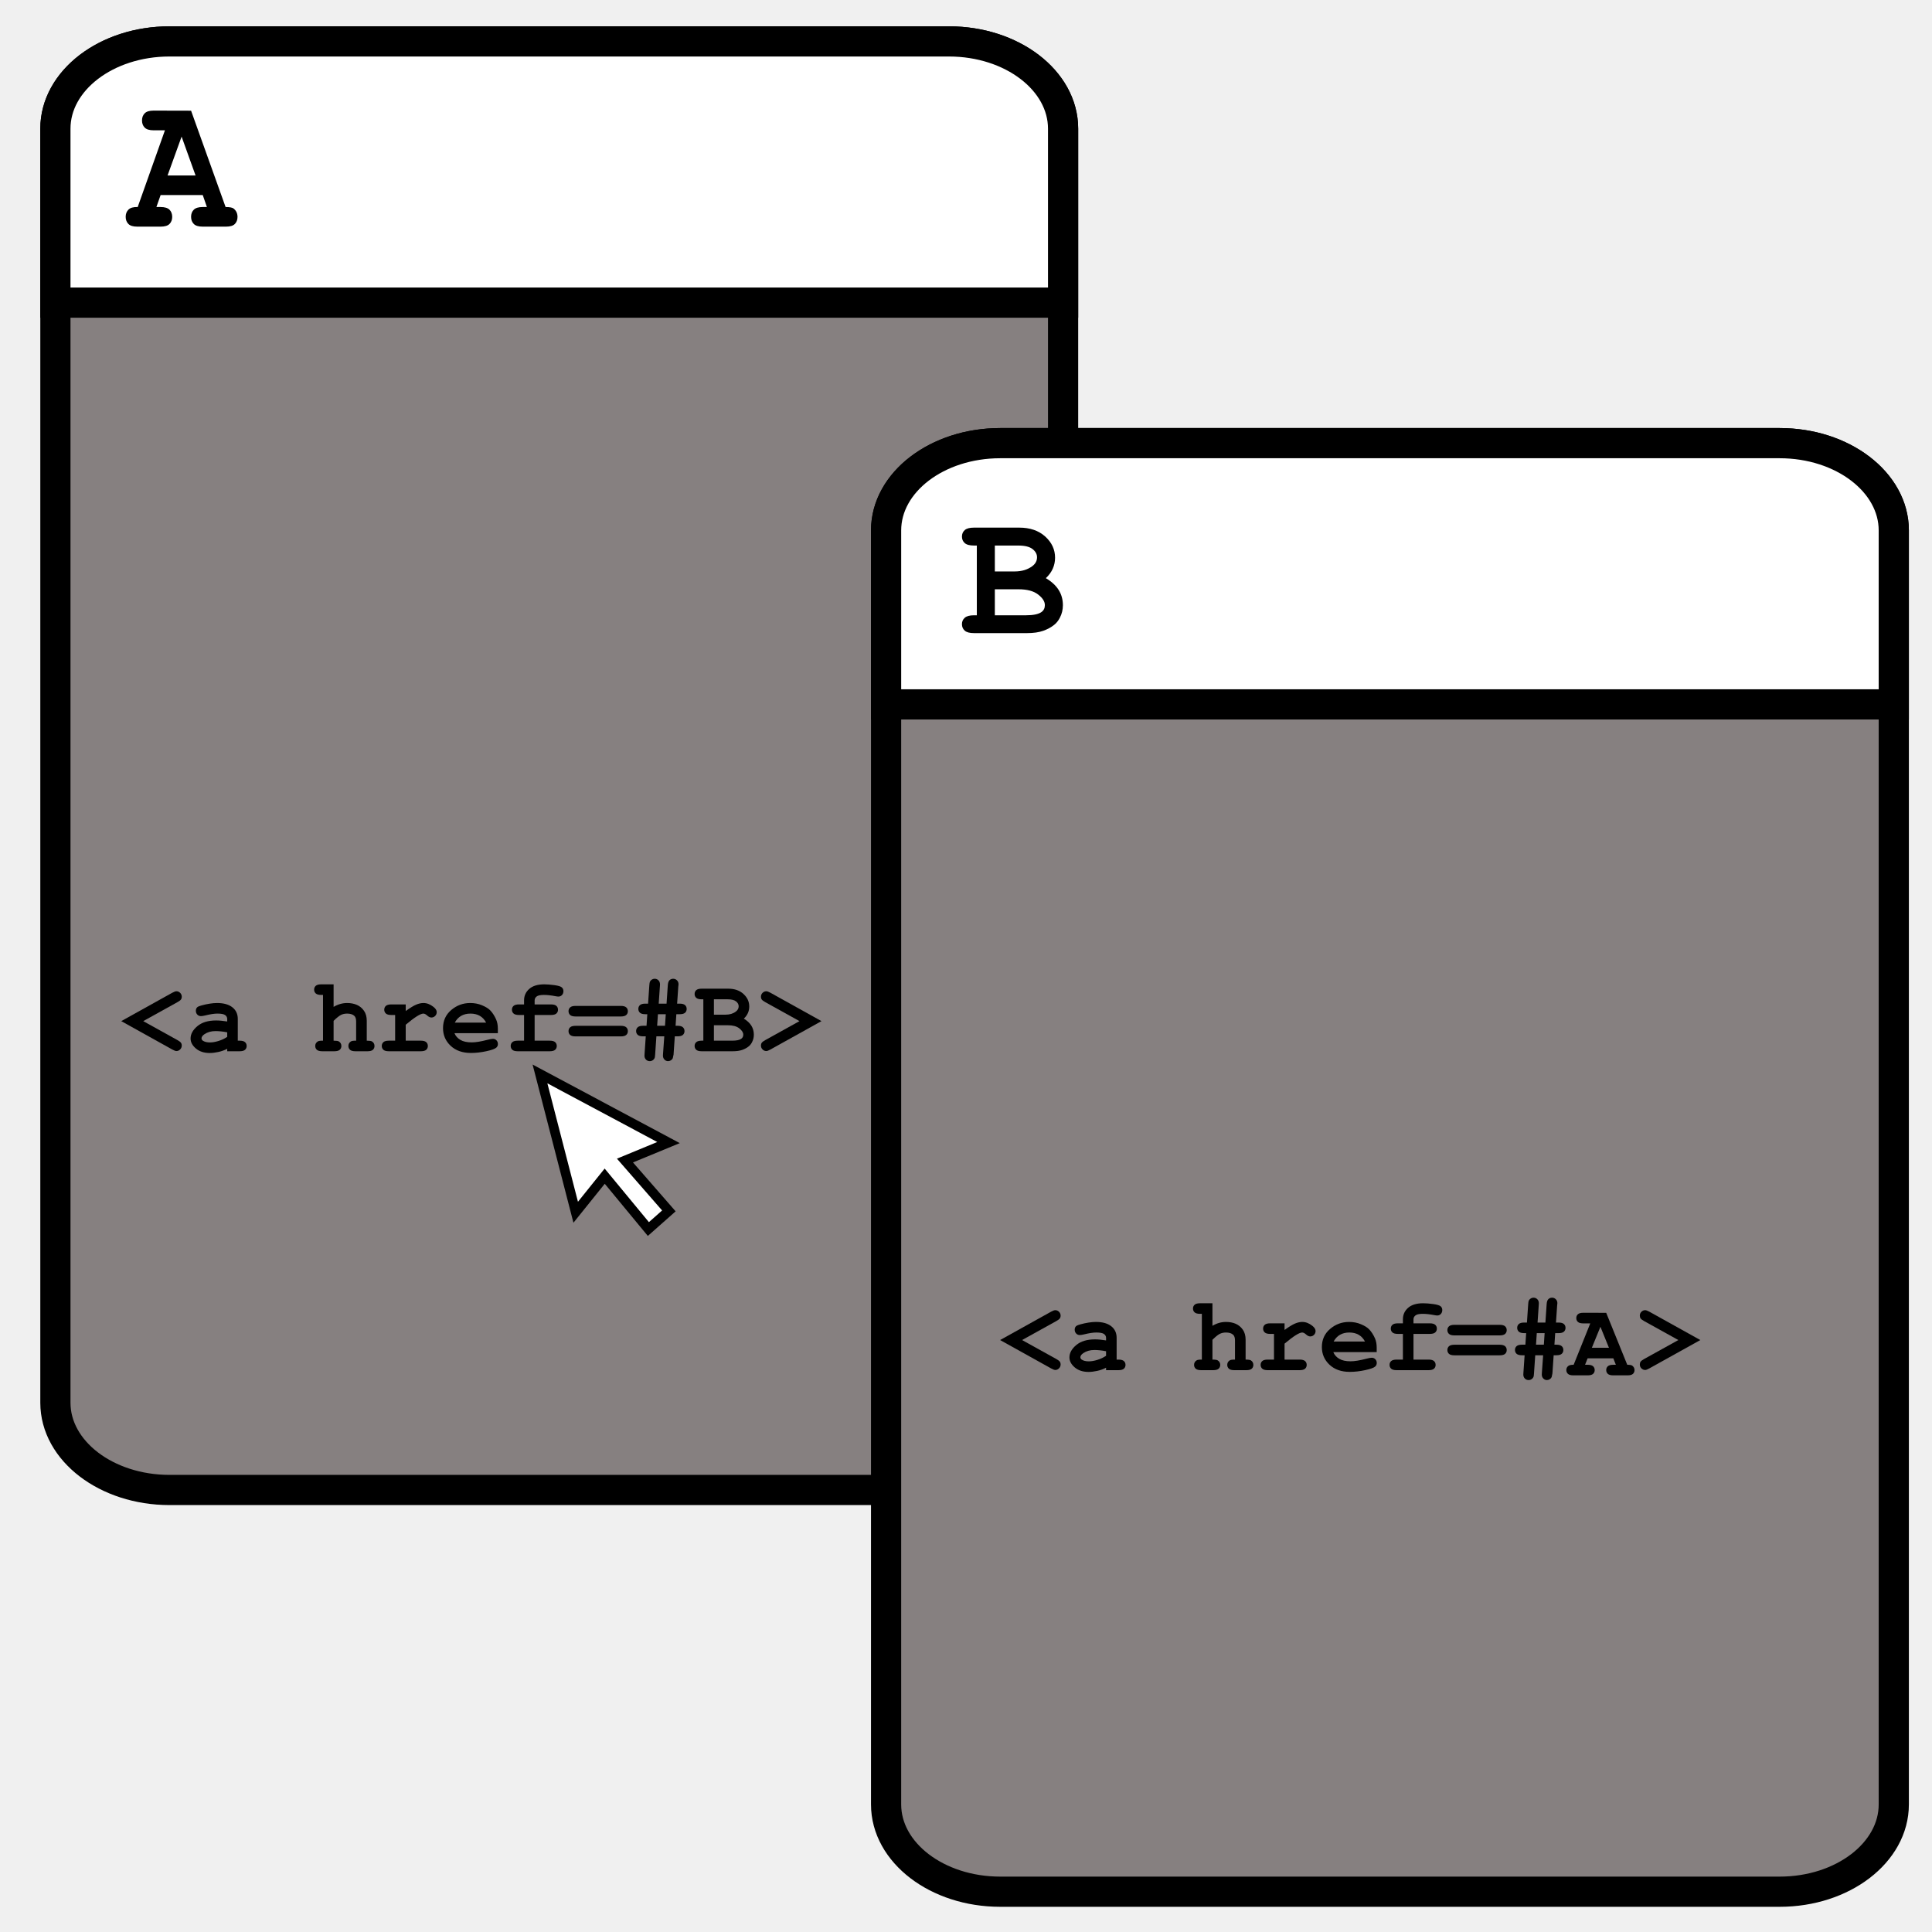
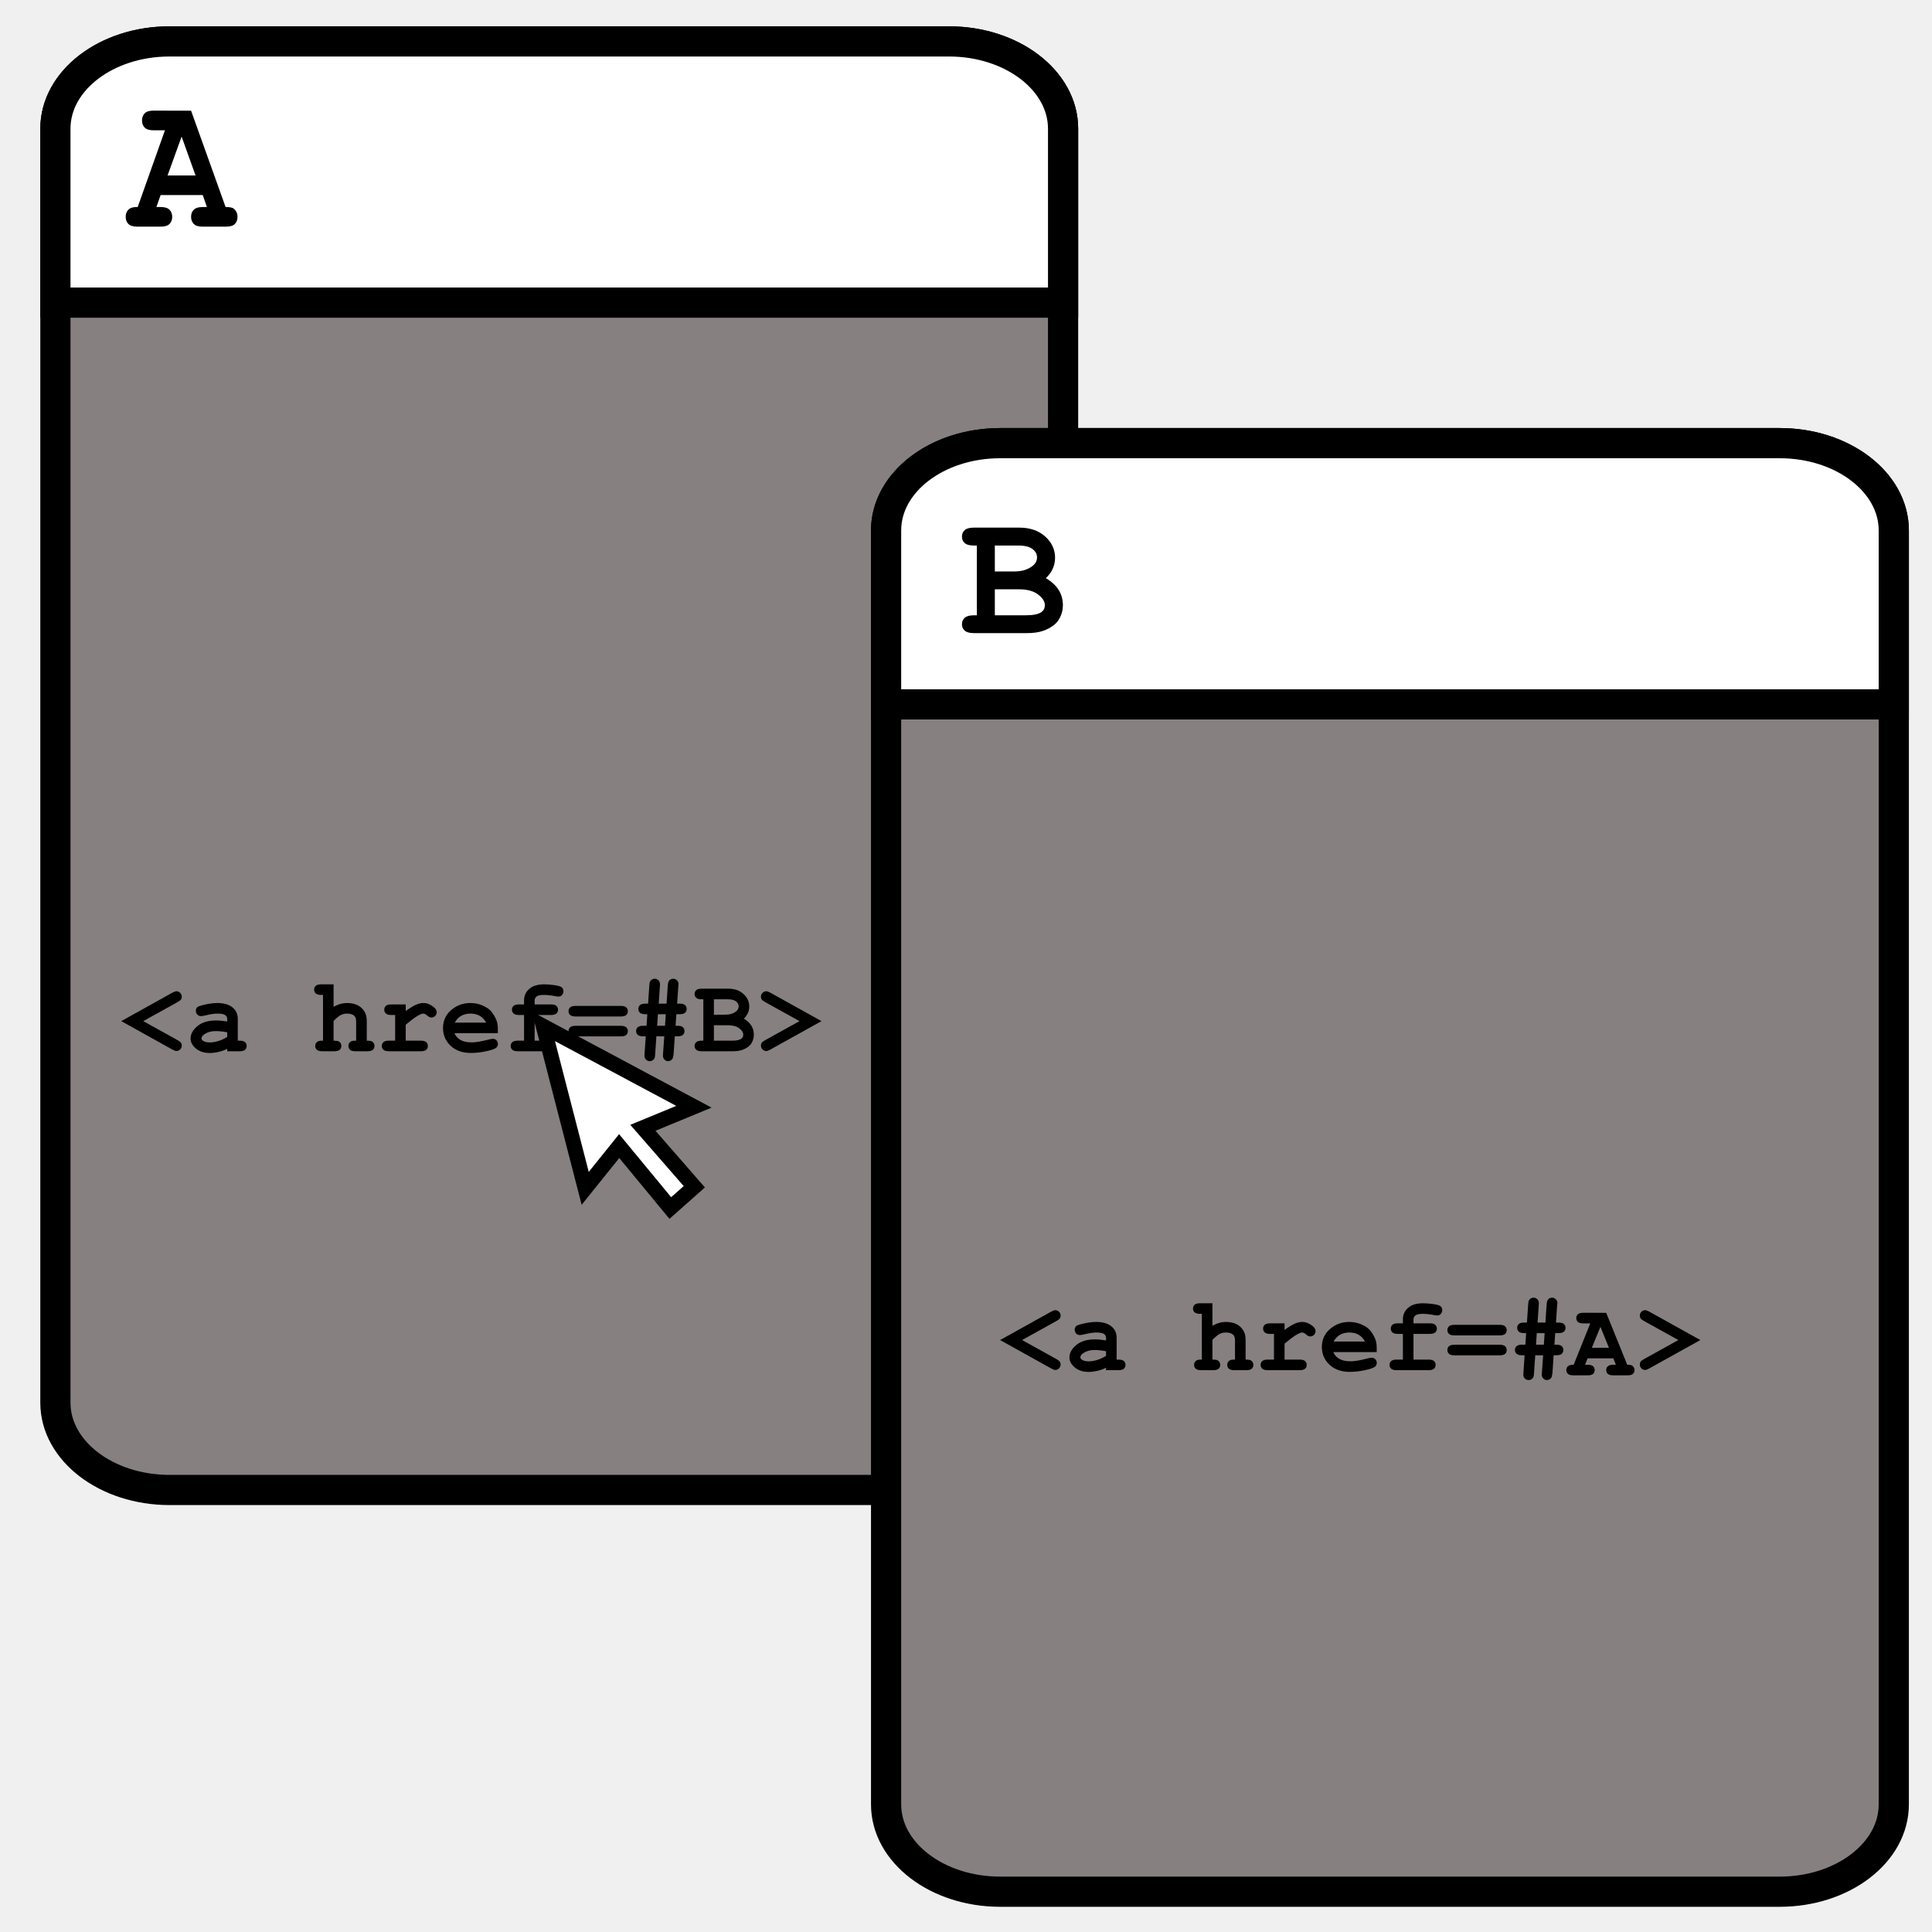
<svg xmlns="http://www.w3.org/2000/svg" version="1.1" x="0" y="0" width="256" height="256" viewBox="0, 0, 256, 256">
  <g id="Layer_1">
    <g id="left-window">
      <g>
        <path d="M22.46,5.487 L125.745,5.487 C134.095,5.487 140.865,10.665 140.865,17.051 L140.865,185.866 C140.865,192.252 134.095,197.43 125.745,197.43 L22.46,197.43 C14.11,197.43 7.34,192.252 7.34,185.866 L7.34,17.051 C7.34,10.665 14.11,5.487 22.46,5.487 z" fill="#868080" />
        <path d="M22.46,5.487 L125.745,5.487 C134.095,5.487 140.865,10.665 140.865,17.051 L140.865,185.866 C140.865,192.252 134.095,197.43 125.745,197.43 L22.46,197.43 C14.11,197.43 7.34,192.252 7.34,185.866 L7.34,17.051 C7.34,10.665 14.11,5.487 22.46,5.487 z" fill-opacity="0" stroke="#000000" stroke-width="4" />
      </g>
      <g>
        <path d="M125.745,5.487 C134.096,5.487 140.865,10.665 140.865,17.052 L140.865,40.1 L7.34,40.1 L7.34,17.051 C7.34,10.665 14.11,5.487 22.46,5.487 L125.745,5.487 z" fill="#FFFFFF" />
        <path d="M125.745,5.487 C134.096,5.487 140.865,10.665 140.865,17.052 L140.865,40.1 L7.34,40.1 L7.34,17.051 C7.34,10.665 14.11,5.487 22.46,5.487 L125.745,5.487 z" fill-opacity="0" stroke="#000000" stroke-width="4" />
        <path d="M 20.352 14.656 L 25.319 14.668 L 29.892 27.433 C 30.43 27.433 30.786 27.5 30.958 27.635 C 31.3 27.914 31.472 28.282 31.472 28.739 C 31.472 29.117 31.356 29.429 31.127 29.67 C 30.894 29.911 30.502 30.031 29.949 30.031 L 26.854 30.031 C 26.301 30.031 25.907 29.911 25.673 29.67 C 25.436 29.429 25.319 29.113 25.319 28.725 C 25.319 28.344 25.436 28.034 25.673 27.795 C 25.907 27.554 26.301 27.433 26.854 27.433 L 27.416 27.433 L 26.866 25.848 L 21.282 25.848 L 20.723 27.433 L 21.282 27.433 C 21.835 27.433 22.23 27.554 22.466 27.795 C 22.701 28.034 22.818 28.35 22.818 28.739 C 22.818 29.117 22.701 29.429 22.466 29.67 C 22.23 29.911 21.835 30.031 21.284 30.031 L 18.189 30.031 C 17.636 30.031 17.242 29.911 17.008 29.67 C 16.771 29.429 16.653 29.113 16.653 28.725 C 16.653 28.336 16.776 28.019 17.023 27.774 C 17.27 27.529 17.676 27.414 18.246 27.433 L 21.855 17.266 L 20.352 17.266 C 19.799 17.266 19.405 17.145 19.171 16.905 C 18.934 16.664 18.817 16.351 18.817 15.961 C 18.817 15.572 18.934 15.258 19.171 15.017 C 19.405 14.776 19.799 14.656 20.352 14.656 Z M 24.063 18.102 L 22.203 23.25 L 25.913 23.25 L 24.063 18.102 Z" fill="#000000" />
      </g>
      <g id="left-anchor-and-cursor">
-         <g id="left-cursor" class="cursor" transform="matrix(0.424642, 0, 0, 0.424642, 41.16686, 81.874)">
-           <path d="M71.55,142.301 L111.661,163.72 L98.068,169.33 L111.77,185.041 L105.373,190.701 L91.748,174.202 L82.697,185.463 L71.55,142.301 z" fill="#FFFFFF" />
-           <path d="M71.55,142.301 L111.661,163.72 L98.068,169.33 L111.77,185.041 L105.373,190.701 L91.748,174.202 L82.697,185.463 L71.55,142.301 z" fill-opacity="0" stroke="#000000" stroke-width="3" />
-         </g>
        <g id="left-anchor-text">
          <path d="M89.203,129.692 Q89.497,129.692 89.703,129.901 Q89.908,130.109 89.908,130.41 Q89.908,130.478 89.901,130.526 L89.88,130.683 L89.723,132.987 L90.051,132.987 Q90.557,132.987 90.772,133.182 Q90.988,133.377 90.988,133.691 Q90.988,133.999 90.776,134.194 Q90.564,134.388 90.058,134.388 L89.62,134.388 L89.518,135.92 L89.764,135.92 Q90.27,135.92 90.485,136.115 Q90.701,136.309 90.701,136.624 Q90.701,136.931 90.489,137.126 Q90.277,137.321 89.771,137.321 L89.415,137.321 L89.251,139.727 Q89.245,139.782 89.149,140.213 Q89.08,140.377 88.903,140.493 Q88.725,140.609 88.527,140.609 Q88.246,140.609 88.045,140.401 Q87.843,140.192 87.843,139.878 Q87.843,139.823 87.857,139.618 L88.021,137.321 L86.975,137.321 L86.811,139.72 Q86.784,140.083 86.756,140.151 Q86.681,140.356 86.5,140.483 Q86.319,140.609 86.1,140.609 Q85.799,140.609 85.598,140.404 Q85.396,140.199 85.396,139.878 Q85.396,139.802 85.41,139.625 L85.567,137.321 L85.225,137.321 Q84.719,137.321 84.504,137.126 Q84.288,136.931 84.288,136.617 Q84.288,136.309 84.504,136.115 Q84.719,135.92 85.225,135.92 L85.669,135.92 L85.772,134.388 L85.519,134.388 Q85.013,134.388 84.798,134.194 Q84.582,133.999 84.582,133.684 Q84.582,133.377 84.798,133.182 Q85.013,132.987 85.512,132.987 L85.874,132.987 L86.038,130.581 Q86.066,130.225 86.1,130.136 Q86.175,129.938 86.356,129.815 Q86.537,129.692 86.756,129.692 Q87.043,129.692 87.248,129.897 Q87.453,130.102 87.453,130.444 Q87.453,130.526 87.44,130.683 L87.283,132.987 L88.322,132.987 L88.486,130.581 Q88.513,130.089 88.708,129.89 Q88.903,129.692 89.203,129.692 z M88.219,134.388 L87.18,134.388 L87.077,135.92 L88.117,135.92 L88.219,134.388 z" fill="#000000" />
          <path d="M28.76,132.905 Q30.066,132.905 30.787,133.469 Q31.508,134.033 31.508,135.011 L31.508,137.895 L31.747,137.895 Q32.253,137.895 32.469,138.09 Q32.684,138.285 32.684,138.599 Q32.684,138.907 32.469,139.102 Q32.253,139.297 31.747,139.297 L30.107,139.297 L30.107,138.969 Q29.58,139.249 28.945,139.389 Q28.309,139.529 27.789,139.529 Q26.662,139.529 25.957,138.931 Q25.253,138.333 25.253,137.608 Q25.253,136.726 26.152,135.971 Q27.051,135.216 28.637,135.216 Q29.273,135.216 30.107,135.352 L30.107,135.017 Q30.107,134.703 29.837,134.505 Q29.567,134.306 28.808,134.306 Q28.186,134.306 27.195,134.553 Q26.826,134.641 26.62,134.641 Q26.34,134.641 26.145,134.44 Q25.951,134.238 25.951,133.924 Q25.951,133.746 26.019,133.616 Q26.087,133.486 26.21,133.407 Q26.333,133.329 26.723,133.219 Q27.243,133.076 27.783,132.99 Q28.323,132.905 28.76,132.905 z M28.555,136.624 Q27.701,136.624 27.085,137.041 Q26.703,137.307 26.703,137.581 Q26.703,137.779 26.887,137.902 Q27.229,138.128 27.824,138.128 Q28.329,138.128 28.969,137.929 Q29.608,137.731 30.107,137.389 L30.107,136.788 Q29.266,136.624 28.555,136.624 z" fill="#000000" />
          <path d="M62.304,132.905 Q63.159,132.905 63.873,133.206 Q64.587,133.507 64.936,133.855 Q65.428,134.361 65.749,135.106 Q65.968,135.626 65.968,136.309 L65.968,136.904 L60.219,136.904 Q60.438,137.451 60.995,137.786 Q61.552,138.121 62.502,138.121 Q63.282,138.121 64.574,137.786 Q65.107,137.649 65.312,137.649 Q65.592,137.649 65.784,137.847 Q65.975,138.046 65.975,138.346 Q65.975,138.62 65.77,138.811 Q65.496,139.064 64.437,139.293 Q63.377,139.522 62.4,139.522 Q60.718,139.522 59.71,138.572 Q58.702,137.622 58.702,136.234 Q58.702,134.758 59.792,133.831 Q60.882,132.905 62.304,132.905 z M62.338,134.306 Q61.627,134.306 61.108,134.604 Q60.588,134.901 60.26,135.503 L64.416,135.503 Q64.095,134.901 63.576,134.604 Q63.056,134.306 62.338,134.306 z" fill="#000000" />
          <path d="M96.491,131.005 Q97.748,131.005 98.514,131.705 Q99.28,132.406 99.28,133.37 Q99.28,133.828 99.102,134.231 Q98.924,134.635 98.562,134.976 Q99.225,135.373 99.557,135.903 Q99.888,136.432 99.888,137.102 Q99.888,137.635 99.649,138.094 Q99.471,138.442 99.211,138.647 Q98.863,138.934 98.357,139.115 Q97.851,139.297 97.092,139.297 L92.977,139.297 Q92.471,139.297 92.256,139.102 Q92.04,138.907 92.04,138.593 Q92.04,138.285 92.259,138.09 Q92.478,137.895 92.977,137.895 L93.196,137.895 L93.196,132.413 L92.977,132.413 Q92.471,132.413 92.256,132.218 Q92.04,132.023 92.04,131.709 Q92.04,131.394 92.256,131.199 Q92.471,131.005 92.977,131.005 L96.491,131.005 z M96.45,135.851 L94.597,135.851 L94.597,137.895 L97.017,137.895 Q97.871,137.895 98.22,137.642 Q98.487,137.451 98.487,137.095 Q98.487,136.672 97.96,136.261 Q97.434,135.851 96.45,135.851 z M96.422,132.413 L94.597,132.413 L94.597,134.45 L96.135,134.45 Q96.962,134.45 97.509,134.033 Q97.878,133.753 97.878,133.336 Q97.878,132.967 97.53,132.69 Q97.181,132.413 96.422,132.413 z" fill="#000000" />
          <path d="M72.12,130.43 Q72.702,130.43 73.464,130.536 Q74.226,130.642 74.441,130.834 Q74.657,131.025 74.657,131.326 Q74.657,131.647 74.465,131.849 Q74.274,132.051 73.994,132.051 Q73.864,132.051 73.604,132.003 Q72.736,131.832 72.066,131.832 Q71.369,131.832 71.105,132.04 Q70.842,132.249 70.842,132.556 L70.842,133.09 L73.002,133.09 Q73.508,133.09 73.724,133.284 Q73.939,133.479 73.939,133.794 Q73.939,134.101 73.724,134.296 Q73.508,134.491 73.002,134.491 L70.842,134.491 L70.842,137.895 L72.838,137.895 Q73.344,137.895 73.559,138.09 Q73.775,138.285 73.775,138.599 Q73.775,138.907 73.559,139.102 Q73.344,139.297 72.838,139.297 L68.607,139.297 Q68.101,139.297 67.886,139.102 Q67.67,138.907 67.67,138.593 Q67.67,138.285 67.886,138.09 Q68.101,137.895 68.607,137.895 L69.441,137.895 L69.441,134.491 L68.771,134.491 Q68.265,134.491 68.05,134.296 Q67.834,134.101 67.834,133.787 Q67.834,133.479 68.05,133.284 Q68.265,133.09 68.771,133.09 L69.441,133.09 L69.441,132.556 Q69.441,131.64 70.128,131.035 Q70.815,130.43 72.12,130.43 z" fill="#000000" />
          <path d="M56.104,132.905 Q56.787,132.905 57.43,133.411 Q57.868,133.753 57.868,134.108 Q57.868,134.409 57.659,134.617 Q57.451,134.826 57.157,134.826 Q56.897,134.826 56.61,134.566 Q56.323,134.306 56.097,134.306 Q55.803,134.306 55.219,134.676 Q54.634,135.045 53.759,135.783 L53.759,137.895 L55.755,137.895 Q56.261,137.895 56.476,138.09 Q56.692,138.285 56.692,138.599 Q56.692,138.907 56.476,139.102 Q56.261,139.297 55.755,139.297 L51.524,139.297 Q51.018,139.297 50.803,139.102 Q50.587,138.907 50.587,138.593 Q50.587,138.285 50.803,138.09 Q51.018,137.895 51.524,137.895 L52.358,137.895 L52.358,134.491 L51.852,134.491 Q51.346,134.491 51.131,134.296 Q50.915,134.101 50.915,133.787 Q50.915,133.479 51.131,133.284 Q51.346,133.09 51.852,133.09 L53.759,133.09 L53.759,133.965 Q54.641,133.329 55.15,133.117 Q55.66,132.905 56.104,132.905 z" fill="#000000" />
          <path d="M44.203,130.43 L44.203,133.418 Q44.64,133.158 45.088,133.032 Q45.536,132.905 45.994,132.905 Q46.718,132.905 47.286,133.151 Q47.853,133.397 48.225,133.927 Q48.598,134.457 48.598,135.263 L48.598,137.895 Q49.131,137.895 49.295,137.998 Q49.623,138.21 49.623,138.599 Q49.623,138.907 49.412,139.102 Q49.2,139.297 48.694,139.297 L47.094,139.297 Q46.595,139.297 46.38,139.102 Q46.164,138.907 46.164,138.593 Q46.164,138.21 46.493,137.998 Q46.663,137.888 47.19,137.895 L47.19,135.359 Q47.19,134.819 46.944,134.6 Q46.622,134.306 45.994,134.306 Q45.529,134.306 45.17,134.488 Q44.811,134.669 44.203,135.27 L44.203,137.895 Q44.743,137.895 44.9,137.998 Q45.235,138.21 45.235,138.599 Q45.235,138.907 45.019,139.102 Q44.804,139.297 44.298,139.297 L42.705,139.297 Q42.2,139.297 41.984,139.102 Q41.769,138.907 41.769,138.593 Q41.769,138.21 42.104,137.998 Q42.268,137.888 42.801,137.895 L42.801,131.832 L42.562,131.832 Q42.056,131.832 41.841,131.637 Q41.625,131.442 41.625,131.128 Q41.625,130.82 41.841,130.625 Q42.056,130.43 42.562,130.43 L44.203,130.43 z" fill="#000000" />
          <path d="M101.542,131.346 Q101.72,131.346 102.089,131.545 L108.85,135.304 L102.089,139.064 Q101.72,139.269 101.542,139.269 Q101.255,139.269 101.043,139.057 Q100.831,138.845 100.831,138.545 Q100.831,138.312 100.944,138.162 Q101.057,138.011 101.399,137.82 L105.938,135.304 L101.399,132.789 Q101.057,132.597 100.944,132.447 Q100.831,132.297 100.831,132.064 Q100.831,131.77 101.043,131.558 Q101.255,131.346 101.542,131.346 z" fill="#000000" />
          <path d="M23.373,131.346 Q23.661,131.346 23.872,131.558 Q24.084,131.77 24.084,132.064 Q24.084,132.297 23.972,132.447 Q23.859,132.597 23.517,132.789 L18.978,135.304 L23.517,137.82 Q23.859,138.011 23.972,138.162 Q24.084,138.312 24.084,138.545 Q24.084,138.839 23.872,139.054 Q23.661,139.269 23.38,139.269 Q23.196,139.269 22.827,139.064 L16.066,135.304 L22.827,131.545 Q23.196,131.346 23.373,131.346 z" fill="#000000" />
          <path d="M82.258,135.926 Q82.764,135.927 82.979,136.121 Q83.195,136.316 83.195,136.631 Q83.195,136.945 82.979,137.136 Q82.764,137.328 82.258,137.328 L76.27,137.328 Q75.764,137.328 75.549,137.136 Q75.333,136.945 75.333,136.631 Q75.333,136.316 75.549,136.121 Q75.764,135.927 76.27,135.927 L82.258,135.926 z" fill="#000000" />
          <path d="M82.258,133.288 Q82.764,133.288 82.979,133.483 Q83.195,133.677 83.195,133.992 Q83.195,134.3 82.979,134.494 Q82.764,134.689 82.258,134.689 L76.27,134.689 Q75.764,134.689 75.549,134.494 Q75.333,134.3 75.333,133.985 Q75.333,133.677 75.549,133.483 Q75.764,133.288 76.27,133.288 L82.258,133.288 z" fill="#000000" />
        </g>
      </g>
    </g>
    <g id="right-window">
      <g>
        <path d="M132.532,58.719 L235.817,58.719 C244.167,58.719 250.936,63.896 250.936,70.283 L250.936,239.097 C250.936,245.484 244.167,250.661 235.817,250.661 L132.532,250.661 C124.181,250.661 117.412,245.484 117.412,239.097 L117.412,70.283 C117.412,63.896 124.181,58.719 132.532,58.719 z" fill="#868080" />
        <path d="M132.532,58.719 L235.817,58.719 C244.167,58.719 250.936,63.896 250.936,70.283 L250.936,239.097 C250.936,245.484 244.167,250.661 235.817,250.661 L132.532,250.661 C124.181,250.661 117.412,245.484 117.412,239.097 L117.412,70.283 C117.412,63.896 124.181,58.719 132.532,58.719 z" fill-opacity="0" stroke="#000000" stroke-width="4" />
      </g>
      <g>
        <path d="M235.817,58.719 C244.167,58.719 250.936,63.896 250.936,70.283 L250.936,93.332 L117.412,93.332 L117.412,70.283 C117.412,63.896 124.181,58.719 132.532,58.719 L235.817,58.719 z" fill="#FFFFFF" />
        <path d="M235.817,58.719 C244.167,58.719 250.936,63.896 250.936,70.283 L250.936,93.332 L117.412,93.332 L117.412,70.283 C117.412,63.896 124.181,58.719 132.532,58.719 L235.817,58.719 z" fill-opacity="0" stroke="#000000" stroke-width="4" />
        <path d="M 135.049 69.913 C 136.478 69.913 137.626 70.305 138.498 71.093 C 139.367 71.881 139.802 72.817 139.802 73.9 C 139.802 74.413 139.7 74.898 139.499 75.35 C 139.296 75.807 138.991 76.223 138.579 76.608 C 139.332 77.054 139.898 77.572 140.276 78.169 C 140.65 78.763 140.839 79.438 140.839 80.192 C 140.839 80.789 140.703 81.348 140.432 81.863 C 140.229 82.254 139.98 82.564 139.686 82.794 C 139.289 83.117 138.805 83.381 138.23 83.584 C 137.653 83.789 136.937 83.891 136.074 83.891 L 129.061 83.891 C 128.483 83.891 128.075 83.782 127.833 83.562 C 127.586 83.344 127.463 83.057 127.463 82.704 C 127.463 82.358 127.587 82.075 127.837 81.856 C 128.086 81.636 128.491 81.529 129.061 81.529 L 129.435 81.529 L 129.435 72.287 L 129.061 72.287 C 128.483 72.287 128.075 72.178 127.833 71.959 C 127.586 71.738 127.463 71.454 127.463 71.1 C 127.463 70.747 127.586 70.458 127.833 70.242 C 128.075 70.024 128.483 69.913 129.061 69.913 L 135.049 69.913 Z M 134.979 78.084 L 131.821 78.084 L 131.821 81.529 L 135.946 81.529 C 136.917 81.529 137.601 81.384 137.996 81.102 C 138.3 80.886 138.45 80.579 138.45 80.18 C 138.45 79.702 138.151 79.235 137.553 78.774 C 136.956 78.312 136.098 78.084 134.979 78.084 Z M 134.931 72.287 L 131.821 72.287 L 131.821 75.72 L 134.444 75.72 C 135.382 75.72 136.161 75.486 136.784 75.019 C 137.203 74.703 137.413 74.311 137.413 73.842 C 137.413 73.428 137.215 73.064 136.819 72.754 C 136.424 72.444 135.794 72.287 134.931 72.287 Z" fill="#000000" />
      </g>
      <g id="right-anchor-and-cursor">
        <g id="right-anchor-text">
          <path d="M205.656,171.95 Q205.95,171.95 206.155,172.159 Q206.36,172.367 206.36,172.668 Q206.36,172.737 206.353,172.784 L206.332,172.942 L206.175,175.245 L206.503,175.245 Q207.009,175.245 207.225,175.44 Q207.44,175.635 207.44,175.949 Q207.44,176.257 207.228,176.452 Q207.016,176.647 206.51,176.647 L206.073,176.647 L205.97,178.178 L206.216,178.178 Q206.722,178.178 206.938,178.373 Q207.153,178.568 207.153,178.882 Q207.153,179.19 206.941,179.384 Q206.729,179.579 206.223,179.579 L205.868,179.579 L205.704,181.985 Q205.697,182.04 205.601,182.471 Q205.533,182.635 205.355,182.751 Q205.177,182.867 204.979,182.867 Q204.699,182.867 204.497,182.659 Q204.295,182.45 204.295,182.136 Q204.295,182.081 204.309,181.876 L204.473,179.579 L203.427,179.579 L203.263,181.979 Q203.236,182.341 203.209,182.409 Q203.133,182.614 202.952,182.741 Q202.771,182.867 202.552,182.867 Q202.251,182.867 202.05,182.662 Q201.848,182.457 201.848,182.136 Q201.848,182.061 201.862,181.883 L202.019,179.579 L201.677,179.579 Q201.171,179.579 200.956,179.384 Q200.741,179.19 200.741,178.875 Q200.741,178.568 200.956,178.373 Q201.171,178.178 201.677,178.178 L202.122,178.178 L202.224,176.647 L201.971,176.647 Q201.465,176.647 201.25,176.452 Q201.035,176.257 201.035,175.943 Q201.035,175.635 201.25,175.44 Q201.465,175.245 201.964,175.245 L202.327,175.245 L202.491,172.839 Q202.518,172.484 202.552,172.395 Q202.627,172.196 202.809,172.073 Q202.99,171.95 203.209,171.95 Q203.496,171.95 203.701,172.155 Q203.906,172.361 203.906,172.702 Q203.906,172.784 203.892,172.942 L203.735,175.245 L204.774,175.245 L204.938,172.839 Q204.965,172.347 205.16,172.149 Q205.355,171.95 205.656,171.95 z M204.671,176.647 L203.632,176.647 L203.53,178.178 L204.569,178.178 L204.671,176.647 z" fill="#000000" />
          <path d="M145.212,175.163 Q146.518,175.163 147.239,175.727 Q147.96,176.291 147.96,177.269 L147.96,180.153 L148.2,180.153 Q148.706,180.154 148.921,180.348 Q149.136,180.543 149.136,180.858 Q149.136,181.165 148.921,181.36 Q148.706,181.555 148.2,181.555 L146.559,181.555 L146.559,181.227 Q146.033,181.507 145.397,181.647 Q144.761,181.787 144.242,181.787 Q143.114,181.787 142.41,181.189 Q141.706,180.591 141.706,179.866 Q141.706,178.985 142.605,178.229 Q143.503,177.474 145.089,177.474 Q145.725,177.474 146.559,177.611 L146.559,177.276 Q146.559,176.961 146.289,176.763 Q146.019,176.565 145.26,176.565 Q144.638,176.565 143.647,176.811 Q143.278,176.9 143.073,176.9 Q142.792,176.9 142.598,176.698 Q142.403,176.496 142.403,176.182 Q142.403,176.004 142.471,175.874 Q142.54,175.744 142.663,175.666 Q142.786,175.587 143.175,175.478 Q143.695,175.334 144.235,175.249 Q144.775,175.163 145.212,175.163 z M145.007,178.882 Q144.153,178.882 143.538,179.299 Q143.155,179.566 143.155,179.839 Q143.155,180.037 143.339,180.16 Q143.681,180.386 144.276,180.386 Q144.782,180.386 145.421,180.188 Q146.06,179.989 146.559,179.648 L146.559,179.046 Q145.718,178.882 145.007,178.882 z" fill="#000000" />
          <path d="M178.756,175.163 Q179.611,175.163 180.325,175.464 Q181.04,175.765 181.388,176.113 Q181.88,176.619 182.202,177.364 Q182.42,177.884 182.42,178.568 L182.42,179.162 L176.671,179.162 Q176.89,179.709 177.447,180.044 Q178.004,180.379 178.955,180.379 Q179.734,180.379 181.026,180.044 Q181.559,179.907 181.764,179.907 Q182.044,179.907 182.236,180.106 Q182.427,180.304 182.427,180.605 Q182.427,180.878 182.222,181.07 Q181.949,181.322 180.889,181.551 Q179.83,181.78 178.852,181.78 Q177.17,181.78 176.162,180.83 Q175.154,179.88 175.154,178.492 Q175.154,177.016 176.244,176.09 Q177.334,175.163 178.756,175.163 z M178.79,176.565 Q178.08,176.565 177.56,176.862 Q177.041,177.159 176.712,177.761 L180.869,177.761 Q180.547,177.159 180.028,176.862 Q179.508,176.565 178.791,176.565 z" fill="#000000" />
          <path d="M188.573,172.689 Q189.154,172.689 189.916,172.795 Q190.678,172.901 190.894,173.092 Q191.109,173.283 191.109,173.584 Q191.109,173.905 190.917,174.107 Q190.726,174.309 190.446,174.309 Q190.316,174.309 190.056,174.261 Q189.188,174.09 188.518,174.09 Q187.821,174.09 187.558,174.299 Q187.294,174.507 187.294,174.815 L187.294,175.348 L189.455,175.348 Q189.96,175.348 190.176,175.543 Q190.391,175.738 190.391,176.052 Q190.391,176.36 190.176,176.554 Q189.96,176.749 189.455,176.749 L187.294,176.749 L187.294,180.153 L189.29,180.153 Q189.796,180.154 190.012,180.348 Q190.227,180.543 190.227,180.858 Q190.227,181.165 190.012,181.36 Q189.796,181.555 189.291,181.555 L185.059,181.555 Q184.553,181.555 184.338,181.36 Q184.123,181.165 184.123,180.851 Q184.123,180.543 184.338,180.348 Q184.553,180.154 185.059,180.154 L185.893,180.153 L185.893,176.749 L185.223,176.749 Q184.717,176.749 184.502,176.554 Q184.287,176.36 184.287,176.045 Q184.287,175.738 184.502,175.543 Q184.717,175.348 185.223,175.348 L185.893,175.348 L185.893,174.815 Q185.893,173.899 186.58,173.294 Q187.267,172.689 188.573,172.689 z" fill="#000000" />
          <path d="M172.556,175.163 Q173.24,175.163 173.882,175.669 Q174.32,176.011 174.32,176.366 Q174.32,176.667 174.111,176.876 Q173.903,177.084 173.609,177.084 Q173.349,177.084 173.062,176.824 Q172.775,176.565 172.549,176.565 Q172.255,176.565 171.671,176.934 Q171.086,177.303 170.211,178.041 L170.211,180.153 L172.207,180.153 Q172.713,180.154 172.929,180.348 Q173.144,180.543 173.144,180.858 Q173.144,181.165 172.929,181.36 Q172.713,181.555 172.208,181.555 L167.976,181.555 Q167.47,181.555 167.255,181.36 Q167.04,181.165 167.04,180.851 Q167.04,180.543 167.255,180.348 Q167.47,180.154 167.976,180.154 L168.81,180.153 L168.81,176.749 L168.304,176.749 Q167.798,176.749 167.583,176.554 Q167.368,176.36 167.368,176.045 Q167.368,175.738 167.583,175.543 Q167.798,175.348 168.304,175.348 L170.211,175.348 L170.211,176.223 Q171.093,175.587 171.603,175.375 Q172.112,175.163 172.556,175.163 z" fill="#000000" />
          <path d="M160.655,172.689 L160.655,175.676 Q161.092,175.416 161.54,175.29 Q161.988,175.163 162.446,175.163 Q163.17,175.163 163.738,175.409 Q164.305,175.655 164.678,176.185 Q165.05,176.715 165.05,177.522 L165.05,180.153 Q165.584,180.154 165.748,180.256 Q166.076,180.468 166.076,180.858 Q166.076,181.165 165.864,181.36 Q165.652,181.555 165.146,181.555 L163.546,181.555 Q163.047,181.555 162.832,181.36 Q162.617,181.165 162.617,180.851 Q162.617,180.468 162.945,180.256 Q163.116,180.147 163.642,180.154 L163.642,177.617 Q163.642,177.077 163.396,176.859 Q163.075,176.565 162.446,176.565 Q161.981,176.565 161.622,176.746 Q161.263,176.927 160.655,177.529 L160.655,180.153 Q161.195,180.154 161.352,180.256 Q161.687,180.468 161.687,180.858 Q161.687,181.165 161.472,181.36 Q161.256,181.555 160.751,181.555 L159.158,181.555 Q158.652,181.555 158.437,181.36 Q158.221,181.165 158.221,180.851 Q158.221,180.468 158.556,180.256 Q158.72,180.147 159.253,180.154 L159.253,174.09 L159.014,174.09 Q158.508,174.09 158.293,173.895 Q158.078,173.7 158.078,173.386 Q158.078,173.078 158.293,172.884 Q158.508,172.689 159.014,172.689 L160.655,172.689 z" fill="#000000" />
          <path d="M217.995,173.605 Q218.172,173.605 218.542,173.803 L225.302,177.563 L218.541,181.322 Q218.172,181.528 217.995,181.528 Q217.708,181.528 217.496,181.316 Q217.284,181.104 217.284,180.803 Q217.284,180.571 217.396,180.42 Q217.509,180.27 217.851,180.078 L222.39,177.563 L217.851,175.047 Q217.509,174.856 217.396,174.705 Q217.284,174.555 217.284,174.322 Q217.284,174.029 217.496,173.817 Q217.708,173.605 217.995,173.605 z" fill="#000000" />
          <path d="M139.826,173.605 Q140.113,173.605 140.325,173.817 Q140.537,174.029 140.537,174.322 Q140.537,174.555 140.424,174.705 Q140.311,174.856 139.969,175.047 L135.43,177.563 L139.969,180.078 Q140.311,180.27 140.424,180.42 Q140.537,180.571 140.537,180.803 Q140.537,181.097 140.325,181.312 Q140.113,181.528 139.833,181.528 Q139.648,181.528 139.279,181.322 L132.518,177.563 L139.279,173.803 Q139.648,173.605 139.826,173.605 z" fill="#000000" />
          <path d="M198.71,178.185 Q199.216,178.185 199.432,178.38 Q199.647,178.574 199.647,178.889 Q199.647,179.203 199.432,179.395 Q199.216,179.586 198.71,179.586 L192.722,179.586 Q192.216,179.586 192.001,179.395 Q191.786,179.203 191.786,178.889 Q191.786,178.574 192.001,178.38 Q192.216,178.185 192.722,178.185 L198.71,178.185 z" fill="#000000" />
          <path d="M198.71,175.546 Q199.216,175.546 199.432,175.741 Q199.647,175.936 199.647,176.25 Q199.647,176.558 199.432,176.753 Q199.216,176.947 198.71,176.947 L192.722,176.947 Q192.216,176.947 192.001,176.753 Q191.786,176.558 191.786,176.243 Q191.786,175.936 192.001,175.741 Q192.216,175.546 192.722,175.546 L198.71,175.546 z" fill="#000000" />
          <path d="M209.802,173.949 L212.831,173.956 L215.619,180.84 Q216.112,180.84 216.269,180.949 Q216.583,181.175 216.583,181.544 Q216.583,181.851 216.372,182.046 Q216.16,182.241 215.654,182.241 L213.767,182.241 Q213.261,182.241 213.046,182.046 Q212.831,181.851 212.831,181.537 Q212.831,181.229 213.046,181.035 Q213.261,180.84 213.767,180.84 L214.109,180.84 L213.774,179.985 L210.369,179.985 L210.028,180.84 L210.369,180.84 Q210.875,180.84 211.091,181.035 Q211.306,181.229 211.306,181.544 Q211.306,181.851 211.091,182.046 Q210.875,182.241 210.37,182.241 L208.483,182.241 Q207.977,182.241 207.762,182.046 Q207.546,181.851 207.546,181.537 Q207.546,181.223 207.772,181.024 Q207.997,180.826 208.517,180.84 L210.718,175.357 L209.802,175.357 Q209.296,175.357 209.081,175.162 Q208.866,174.968 208.866,174.653 Q208.866,174.339 209.081,174.144 Q209.296,173.949 209.802,173.949 z M212.065,175.808 L210.93,178.584 L213.193,178.584 L212.065,175.808 z" fill="#000000" />
        </g>
      </g>
    </g>
+     <g id="cursor">
+       <path d="M 72 136 L 91.946 146.651 L 85.187 149.44 L 92 157.253 L 88.819 160.068 L 82.044 151.862 L 77.542 157.462 L 72 136 Z" fill="#FFFFFF" style="stroke: rgb(0, 0, 0); stroke-width: 2px;" />
+     </g>
  </g>
</svg>
